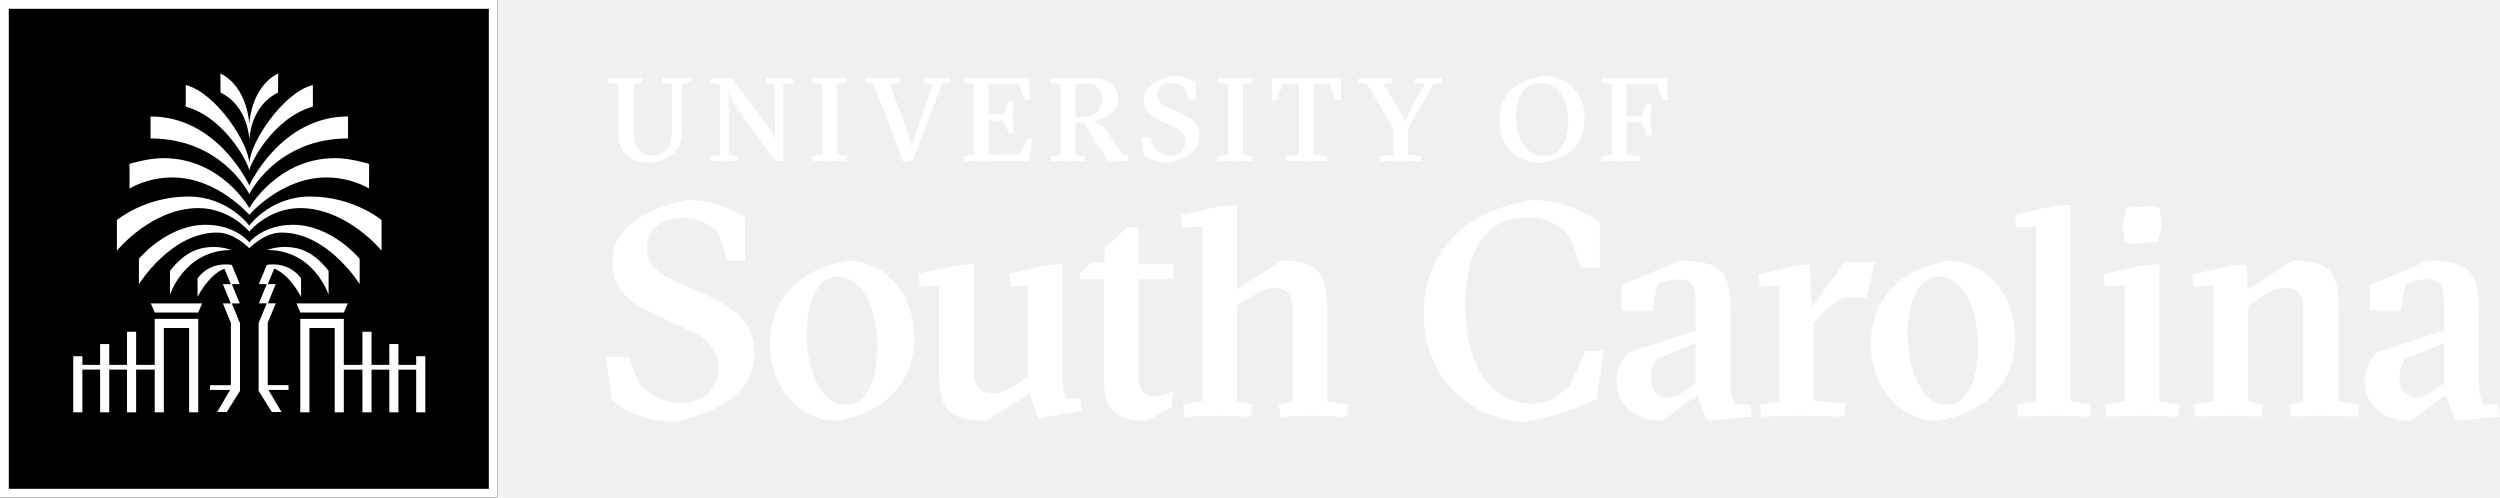
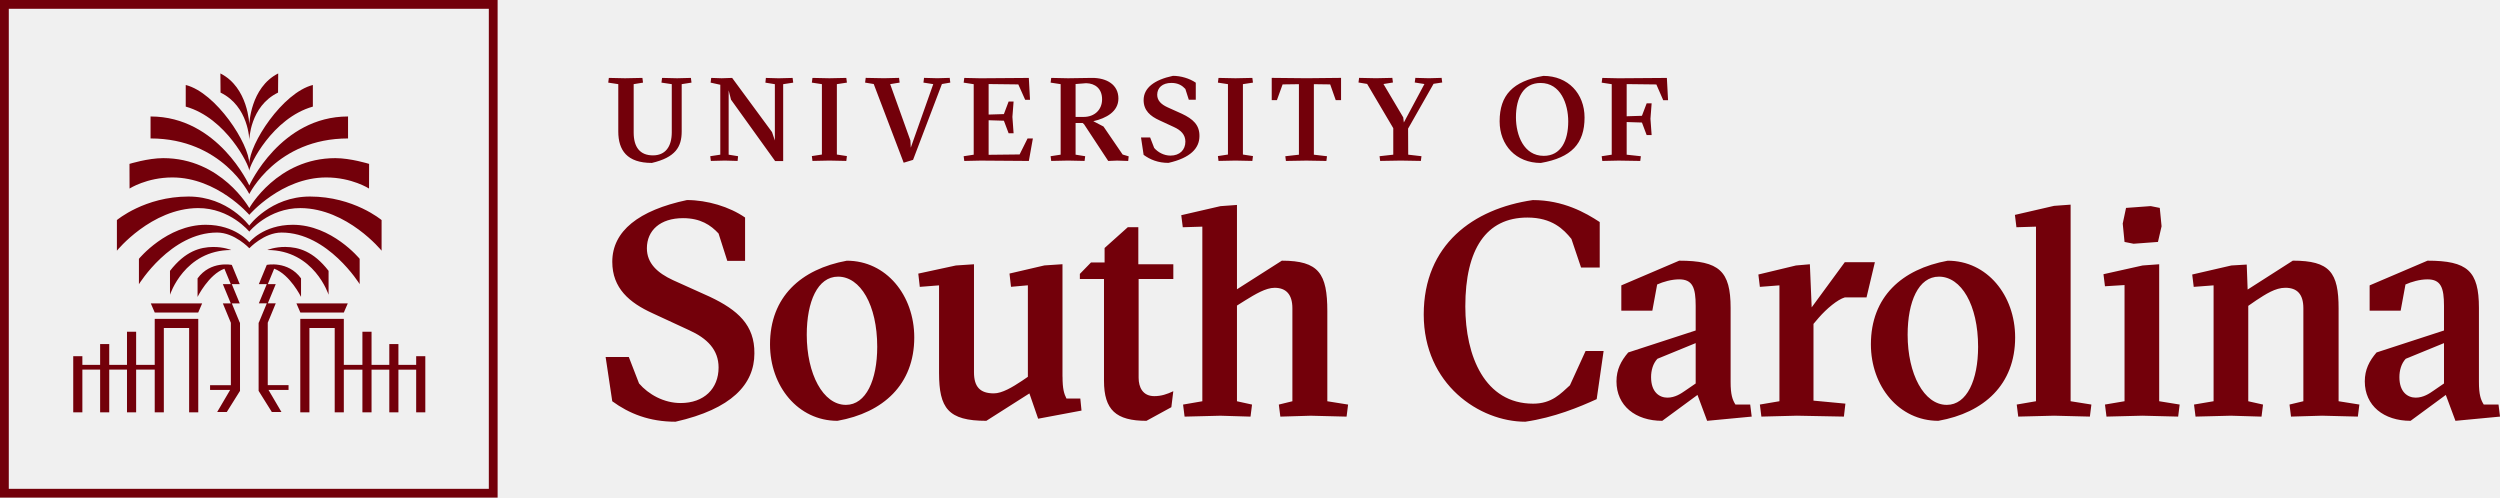
<svg xmlns="http://www.w3.org/2000/svg" id="Layer_1" viewBox="0 0 995.5 198.15">
  <defs>
-     <style>.cls-1{fill:#fff}</style>
+     <style>.cls-1{fill:#73000A}</style>
  </defs>
  <path d="m263.39 32.9.24-1.88 6.03.14 5.46-.14.24 1.88-3.91.61v18.84c0 6.17-2.5 10.32-11.87 12.53-9.89 0-13.38-5.04-13.38-12.53V33.51l-4-.61.24-1.88 6.45.14 6.92-.14.24 1.88-3.72.61v19.27c0 5.75 2.45 9.09 7.68 9.09 4.85 0 7.49-3.34 7.49-9.23V33.51l-4.1-.61ZM290.13 61.59l3.77.61-.19 1.88-5.09-.14-5.56.14-.24-1.88 4-.61V33.75l-3.86-.85.24-1.88 4.15.14 4.19-.14 15.88 21.58 1.13 3.34V33.52l-3.77-.61.19-1.88 5.09.14 5.56-.14.24 1.88-4 .61v30.62h-3.2l-17.57-24.45-.94-3.72V61.6ZM330.26 63.94l-6.74.14-.24-1.93 4-.61V33.51l-4-.61.24-1.88 6.74.14 6.74-.14.24 1.88-4 .61v28.03l4 .61-.24 1.93zM359.84 64.79l-11.92-31.33-3.44-.57.24-1.88 7.3.14 5.98-.14.24 1.88-3.77.61 8.06 22.47.14 2.83 8.95-25.3-3.91-.61.24-1.88 5.32.14 4.9-.14.24 1.88-3.34.57-11.49 30.2-3.72 1.13ZM409.68 31.02l.47 8.71h-1.93l-2.73-6.12-11.82-.14v12.15l6.08-.19 1.88-4.99h1.98l-.47 6.12.47 6.5h-1.98l-1.88-4.99-6.08-.19v13.76l12.34-.14 3.16-6.36h2.12l-1.6 8.95-19.22-.14-6.5.14-.24-1.88 4-.61V33.52l-4-.61.24-1.88 6.5.14 19.22-.14ZM428.3 48.96v12.63l3.82.61-.24 1.88-6.55-.14-6.74.14-.24-1.88 4-.61V33.51l-4-.61.24-1.88 6.74.14 9.42-.14c5.94-.05 10.6 2.69 10.6 8.2 0 5.23-4.85 7.87-9.99 9.04l4.05 2.12 7.63 11.16 2.4.71-.19 1.84-4.43-.14-3.53.14-9.61-14.6-.57-.52h-2.83Zm0-2.4h3.2c4.33 0 7.35-2.83 7.35-7.02 0-4.24-2.78-6.36-6.36-6.41l-4.19.33zM459.58 58.9c1.46 1.7 3.86 3.06 6.5 3.06 3.67 0 5.94-2.26 5.94-5.56 0-2.78-1.79-4.57-4.62-5.84l-5.7-2.64c-3.63-1.65-6.31-3.91-6.31-8.06 0-4.8 4.15-8.06 11.68-9.66 3.16 0 6.64 1.04 9.09 2.73v6.78h-2.78l-1.37-4.29c-1.22-1.32-2.83-2.4-5.56-2.4-3.58 0-5.65 1.93-5.65 4.71 0 2.36 1.65 3.86 4.1 4.99l5.75 2.59c4.38 2.07 7.02 4.43 6.97 8.86 0 4.85-3.58 8.71-12.34 10.69-4.1 0-7.25-1.27-9.89-3.2l-1.04-6.93h3.63l1.6 4.15ZM491.95 63.94l-6.74.14-.24-1.93 4-.61V33.51l-4-.61.24-1.88 6.74.14 6.74-.14.24 1.88-4 .61v28.03l4 .61-.24 1.93zM528.16 64.09l-7.96-.14-8.15.14-.24-1.88 5.42-.61V33.52l-6.5.09-2.26 6.26h-2.07v-8.86l13.9.14 13.71-.14v8.86h-2.12l-2.21-6.26-6.5-.09V61.6l5.23.61-.24 1.88ZM560.7 51.18l.05 10.41 5.28.61-.24 1.88-8.01-.14-8.2.14-.24-1.88 5.46-.61V51.04l-10.41-17.62-3.44-.57.24-1.84 6.69.14 6.55-.14.24 1.84-3.77.61 7.87 13.28.24 2.03 8.2-15.31-3.86-.61.24-1.84 5.42.14 5.04-.14.24 1.84-3.44.52-10.13 17.81ZM630.97 46.8c0 10.41-5.23 15.97-17.43 18.09-9.85 0-16.39-7.07-16.39-16.58 0-10.41 5.23-15.97 17.43-18.09 9.85 0 16.39 7.07 16.39 16.58m-16.25 15.26c6.83 0 9.75-5.98 9.75-13.71 0-6.93-3.01-15.31-11.02-15.31-6.83 0-9.8 5.94-9.8 13.66 0 7.11 3.11 15.36 11.07 15.36M638.03 64.09l-.24-1.88 4-.61V33.52l-4-.61.24-1.88 6.5.14 19.22-.14.47 8.86h-1.93l-2.73-6.26-11.82-.14V46.3l6.08-.19 1.88-4.95h1.98l-.47 6.12.47 6.5h-1.98l-1.88-4.99-6.08-.19v13l5.65.61-.24 1.88-8.62-.14z" class="cls-1" />
-   <path d="M0 0h198.15v198.15H0z" />
+   <path d="M0 0h198.15v198.15H0z" fill="none" />
  <path d="M194.65 3.5v191.15H3.5V3.5zm3.5-3.5H0v198.15h198.15z" class="cls-1" />
  <path d="M143.22 113.17v-10.11s-11.09-13.55-26.61-13.55c-11.87 0-17.34 6.98-17.34 6.98s-5.47-6.98-17.34-6.98c-15.51 0-26.61 13.55-26.61 13.55v10.11S67.98 92.6 86.44 92.6c6.98 0 12.84 6.25 12.84 6.25s5.86-6.25 12.84-6.25c18.46 0 31.12 20.57 31.12 20.57Zm-36.61 15.29h.03l3.16-7.66h-3.16l3.16-7.66h-3.16l2.54-6.15c6.3 2.33 10.69 11.23 10.69 11.23v-7.38c-5.2-7.14-13.64-5.36-13.64-5.36l-3.16 7.66h3.16l-3.16 7.66h3.16l-3.16 7.66h-.09v27.18l5.26 8.41h3.83l-5.16-8.79h7.99v-1.89h-8.28v-24.91Zm-.18-28.91c18.7 0 24.41 17.82 24.41 17.82v-9.52c-6.12-7.89-11.98-9.45-17.18-9.52-4.13-.05-7.23 1.21-7.23 1.21Zm30.48 24.91 1.57-3.64h-20.44l1.57 3.64zm28.81 17.38v3.45h-7.07v-8.28h-3.63v8.28h-7.07v-13.2h-3.64v13.2h-7.4v-18.32h-17.34v37.23h3.64v-33.59h10.07v33.59h3.63v-17.01h7.4v17.01h3.64v-17.01h7.07v17.01h3.63v-17.01h7.07v17.01h3.64v-22.35h-3.64ZM99.27 68c0-2.2 9.21-21 25.31-25.55v-8.61c-12.08 3.07-25.31 23.44-25.31 31.49 0-8.05-13.23-28.42-25.31-31.49v8.61C90.06 47 99.27 65.8 99.27 68m0 9.27s10.84-22.14 39.32-22.14v-8.75c-26.93 0-39.32 27.47-39.32 27.47s-12.4-27.47-39.32-27.47v8.75c28.48 0 39.32 22.14 39.32 22.14m-6.96 43.54h3.16l-3.16-7.66h3.16l-3.16-7.66s-8.44-1.79-13.64 5.36v7.38s4.39-8.9 10.69-11.23l2.54 6.15h-3.16l3.16 7.66h-3.16l3.16 7.66h.03v24.91h-8.28v1.89h7.99l-5.16 8.79h3.83l5.26-8.41v-27.18h-.09l-3.16-7.66ZM68.62 70.66c17.89 0 30.65 14.89 30.65 14.89s12.76-14.89 30.65-14.89c10.17 0 17.03 4.42 17.03 4.42l.03-9.82s-7.34-2.29-13.43-2.29c-23.17 0-34.28 19.89-34.28 19.89s-11.1-19.89-34.28-19.89c-6.09 0-13.43 2.29-13.43 2.29l.03 9.82s6.86-4.42 17.03-4.42m30.65-14.91s.2-13.4 11.45-18.88c.06-4.37.06-7.63.06-7.63C99.66 34.86 99.27 49.6 99.27 49.6s-.39-14.74-11.51-20.36c0 0 0 3.25.06 7.63 11.25 5.48 11.45 18.88 11.45 18.88m-37.65 68.71h17.3l1.57-3.64H60.05zm23.25-26.12c-5.2.07-11.06 1.63-17.18 9.52v9.52s5.72-17.82 24.41-17.82c0 0-3.1-1.27-7.23-1.21Zm-6.05-15.48c12.86-.04 20.44 9.37 20.44 9.37s7.58-9.41 20.44-9.37c18.6.16 32.25 16.96 32.25 16.96V87.63s-11.09-9.37-28.51-9.37c-15.76 0-24.19 11.58-24.19 11.58s-8.42-11.58-24.19-11.58c-17.42 0-28.51 9.37-28.51 9.37v12.19S60.2 83.02 78.8 82.86Zm-17.21 62.43h-7.4v-13.2h-3.64v13.2H43.5v-8.28h-3.63v8.28H32.8v-3.45h-3.64v22.35h3.64v-17.01h7.07v17.01h3.63v-17.01h7.07v17.01h3.64v-17.01h7.4v17.01h3.63V130.6h10.07v33.59h3.64v-37.23H61.61v18.32ZM254.48 152.7c3.72 4.32 9.83 7.79 16.55 7.79 9.35 0 15.11-5.76 15.11-14.15 0-7.08-4.56-11.63-11.75-14.87l-14.51-6.72c-9.23-4.2-16.07-9.95-16.07-20.51 0-12.23 10.55-20.51 29.74-24.58 8.03 0 16.91 2.64 23.14 6.96v17.27h-7.08l-3.48-10.91c-3.12-3.36-7.19-6.11-14.15-6.11-9.11 0-14.39 4.92-14.39 11.99 0 6 4.2 9.83 10.43 12.71l14.63 6.6c11.15 5.28 17.87 11.27 17.75 22.54 0 12.35-9.11 22.18-31.42 27.22-10.43 0-18.47-3.24-25.18-8.15l-2.64-17.63h9.23l4.08 10.55ZM364.06 134.37c0 18.71-12.35 29.97-30.58 33.2-15.71 0-26.86-13.78-26.86-30.44 0-18.95 12.35-29.97 30.58-33.32 15.71 0 26.86 13.78 26.86 30.57Zm-27.22 26.85c8.03 0 12.47-9.94 12.47-23.13 0-16.67-6.72-27.93-15.59-27.93-8.15 0-12.47 9.94-12.47 23.13 0 15.59 6.48 27.93 15.59 27.93M423.1 149.94c0 4.92.6 6.84 1.56 8.75h5.52l.48 4.8-17.27 3.24-3.48-10.07-17.15 10.91c-15.23 0-18.83-5.04-18.83-19.07v-34.87l-7.67.6-.6-5.28 14.99-3.24 7.19-.48v43.02c0 5.76 2.4 8.39 7.91 8.39 3.24 0 7.31-2.4 11.27-5.04l2.28-1.56v-36.43l-6.72.6-.6-5.28 13.91-3.24 7.19-.48v44.7ZM492.56 159.78l6 1.32-.6 4.8-11.99-.36-14.27.36-.6-4.8 7.67-1.32V90.25l-7.79.24-.6-4.8 15.59-3.6 6.59-.48v33.58l17.87-11.39c14.75 0 18.11 5.16 18.11 20.15v35.83l8.27 1.32-.6 4.8-14.27-.36-12.11.36-.6-4.8 5.4-1.32v-37.03c0-5.64-2.64-8.15-7.08-8.15-3.48 0-7.67 2.52-11.75 5.04l-3.24 2.04v38.11ZM638.56 139.75l-2.76 19.19c-6.84 3.12-16.92 7.32-28.43 8.99-18.22 0-40.44-14.87-40.44-42.69s19.7-42.13 43.44-45.57c12.11 0 21 5.04 26.64 8.75v18.11h-7.43l-3.84-11.39c-3.12-3.84-7.69-8.51-17.52-8.51-16.43 0-24.73 12.59-24.73 35.38 0 19.91 7.82 38.73 27.01 38.73 7.43 0 10.93-3.96 14.64-7.31l6.24-13.67h7.19ZM668.62 103.8c15.95 0 20.51 4.08 20.51 18.83v29.47c0 5.04.72 7.07 1.92 8.99h5.88l.6 4.8-17.75 1.68-3.84-10.31-14.03 10.31c-10.67 0-18.23-6-18.23-15.71 0-4.68 1.8-8.15 4.68-11.51l26.86-8.75v-9.81c0-7.19-1.2-10.55-6.59-10.55-3 0-6.36.96-8.75 2.04l-1.92 10.43h-12.35v-10.07l23.02-9.83Zm6.59 32.83-15.23 6.24c-1.8 1.92-2.52 4.68-2.52 7.32 0 6 3.36 8.15 6.48 8.15s5.52-1.68 7.08-2.76l4.2-2.88v-16.07ZM721.41 122.39l13.19-17.99h11.98l-3.33 14.03h-8.65c-2.88.84-7.2 4.44-10.43 8.15l-2.04 2.4v30.55l12.71 1.2-.6 5.16-18.71-.36-14.15.36-.6-4.8 7.79-1.32v-46.14l-7.79.6-.6-4.92 14.99-3.6 5.52-.48.72 17.15ZM802.43 134.37c0 18.71-12.35 29.97-30.58 33.2-15.71 0-26.86-13.78-26.86-30.44 0-18.95 12.35-29.97 30.58-33.32 15.71 0 26.86 13.78 26.86 30.57Zm-27.22 26.85c8.03 0 12.47-9.94 12.47-23.13 0-16.67-6.72-27.93-15.59-27.93-8.15 0-12.47 9.94-12.47 23.13 0 15.59 6.48 27.93 15.59 27.93M817.93 165.53l-14.27.36-.6-4.8 7.67-1.32V90.25l-7.79.24-.6-4.92 15.59-3.6 6.59-.48v78.28l8.27 1.32-.6 4.8-14.27-.36ZM853.07 165.53l-14.27.36-.6-4.8 7.79-1.32v-46.26l-7.79.48-.6-4.8 15.59-3.48 6.6-.48v54.54l8.15 1.32-.6 4.8zm-6.48-82.74 9.83-.72 3.6.72.72 7.31-1.44 6.24-9.71.72-3.6-.72-.72-7.32 1.32-6.24ZM888.53 165.53l-14.27.36-.6-4.8 7.79-1.32v-46.14l-7.91.6-.6-4.92 15.59-3.6 6.12-.36.36 9.95L913 103.79c14.75 0 18.23 4.68 18.23 19.07v36.91l8.27 1.32-.6 4.8-14.27-.36-12.35.36-.6-4.8 5.52-1.32v-37.03c0-5.64-2.52-8.15-7.19-8.15-3.96 0-7.79 2.52-11.63 5.04l-3.12 2.16v37.99l5.88 1.32-.6 4.8-11.99-.36ZM966.6 103.8c15.95 0 20.51 4.08 20.51 18.83v29.47c0 5.04.72 7.07 1.92 8.99h5.88l.6 4.8-17.75 1.68-3.84-10.31-14.03 10.31c-10.67 0-18.23-6-18.23-15.71 0-4.68 1.8-8.15 4.68-11.51l26.86-8.75v-9.81c0-7.19-1.2-10.55-6.59-10.55-3 0-6.36.96-8.75 2.04l-1.92 10.43h-12.35v-10.07l23.02-9.83Zm6.59 32.83-15.23 6.24c-1.8 1.92-2.52 4.68-2.52 7.32 0 6 3.36 8.15 6.48 8.15s5.52-1.68 7.08-2.76l4.2-2.88v-16.07ZM467.22 155.78c-2.52 1.18-4.78 1.96-7.58 1.96-4.56 0-6.24-3.48-6.24-7.32v-39.31h13.82v-5.88h-13.94V90.48h-4.2l-9.23 8.27v5.76h-5.41l-4.44 4.56v2.04h9.61v40.51c0 11.63 4.8 15.95 16.91 15.95l9.91-5.42.78-6.38Z" class="cls-1" />
</svg>
